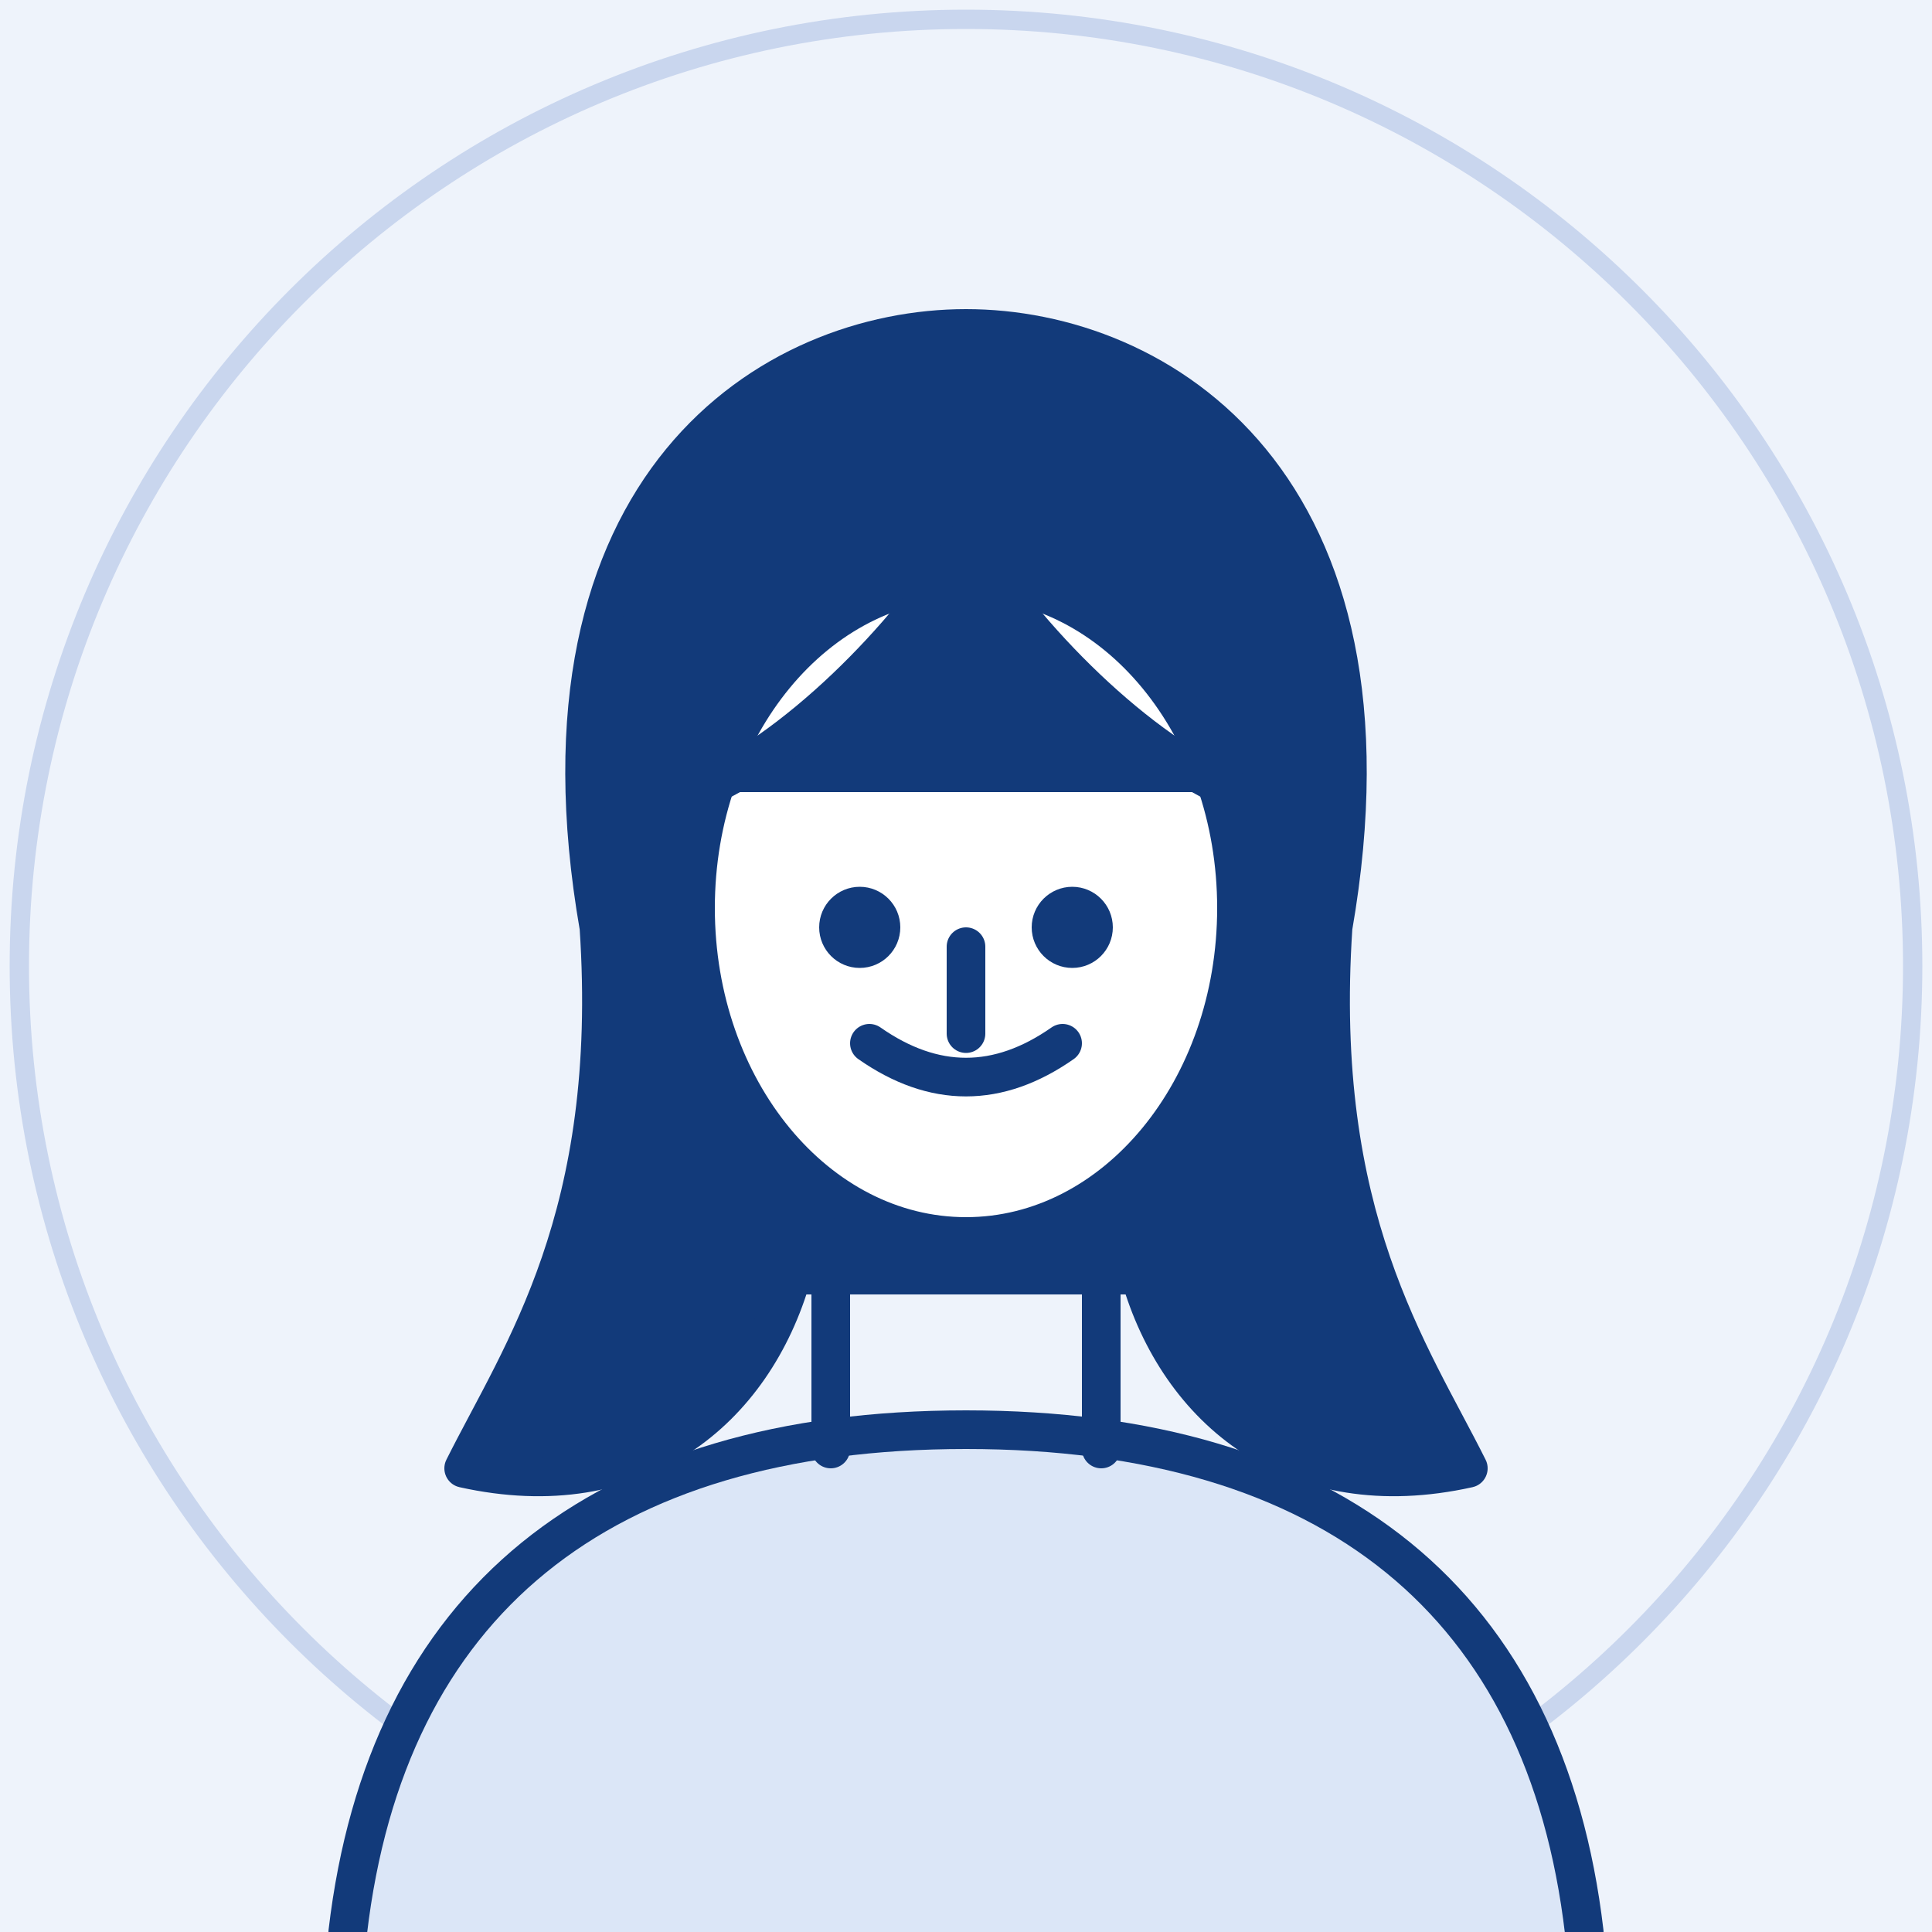
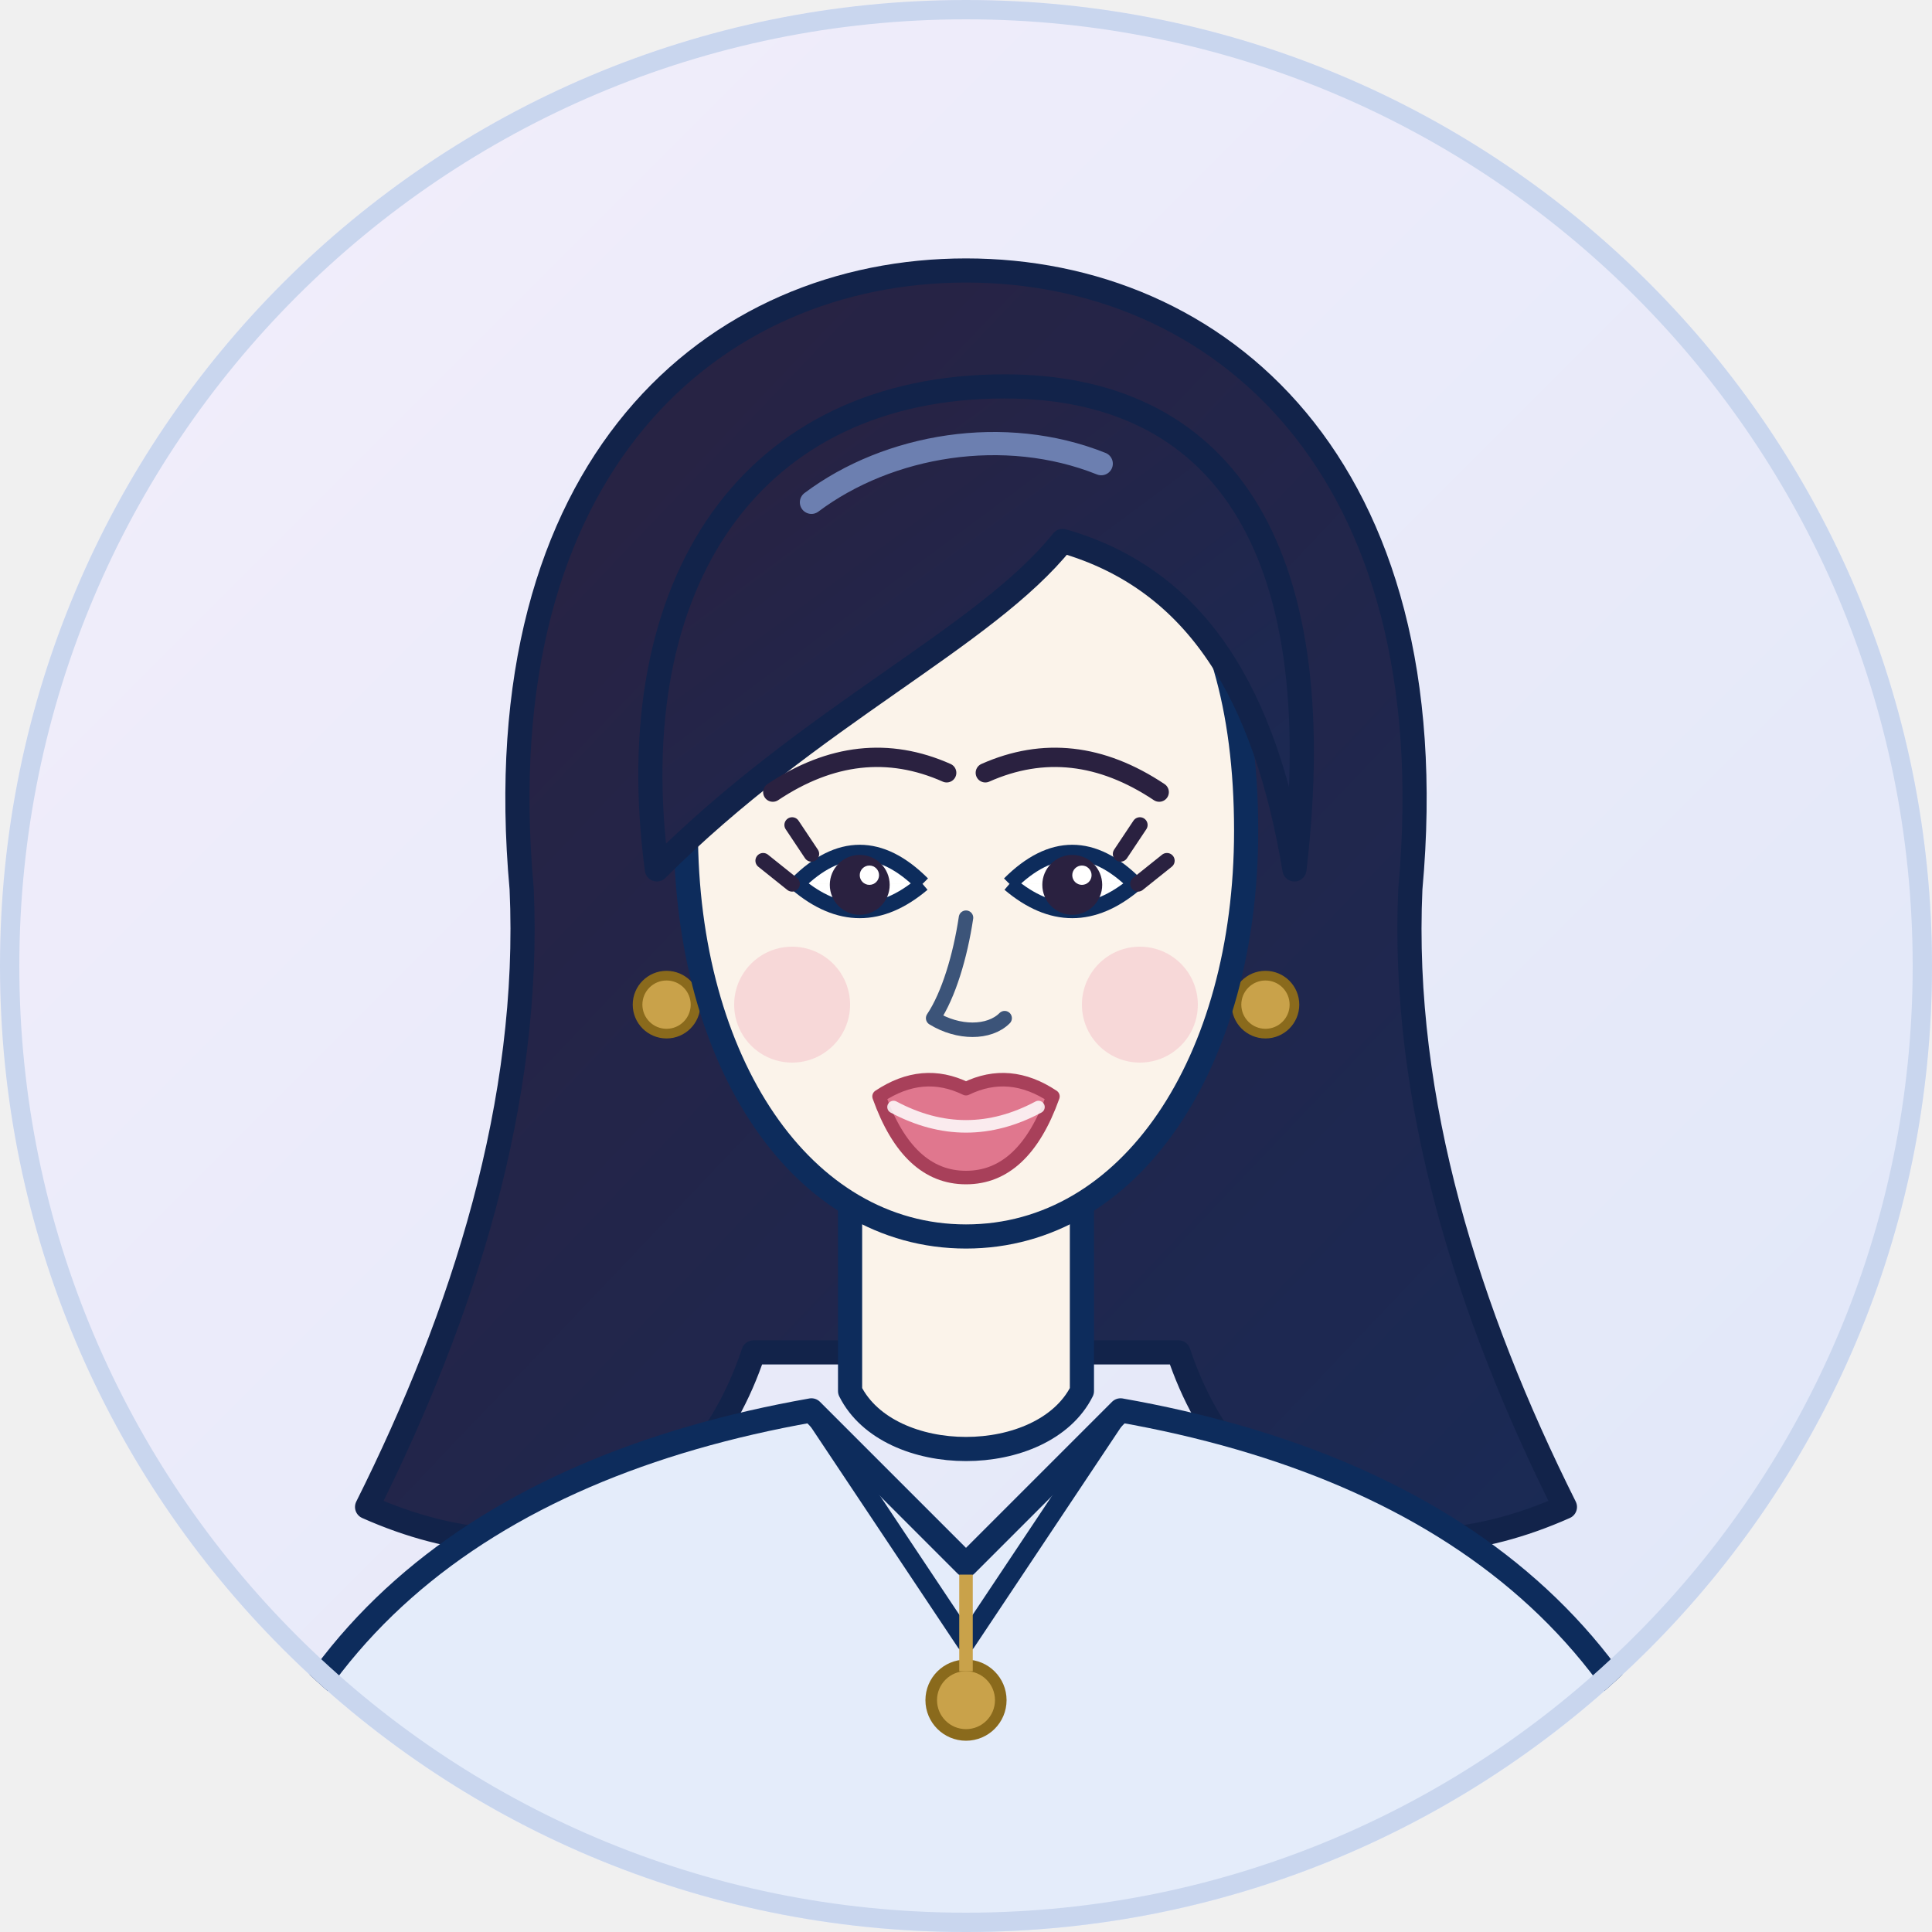
- <svg xmlns="http://www.w3.org/2000/svg" viewBox="0 0 200 200" role="img" aria-label="Sketch of a woman">
-   <rect width="200" height="200" fill="#eef3fb" />
-   <circle cx="100" cy="100" r="98" fill="none" stroke="#c9d6ee" stroke-width="2" />
-   <g fill="none" stroke="#123a7a" stroke-width="4" stroke-linecap="round" stroke-linejoin="round">
-     <path d="M36 200c4-34 26-52 64-52s60 18 64 52" fill="#dbe6f7" />
-     <path d="M86 128v22M114 128v22" />
-     <path d="M62 96c-8-46 18-62 38-62s46 16 38 62c-2 30 8 44 14 56-18 4-30-6-34-20H82c-4 14-16 24-34 20 6-12 16-26 14-56z" fill="#123a7a" />
-     <ellipse cx="100" cy="94" rx="28" ry="34" fill="#fff" />
-     <path d="M72 82c10-4 22-16 28-26 6 10 18 22 28 26" fill="#123a7a" />
-     <path d="M90 108q10 7 20 0" />
-     <circle cx="89" cy="96" r="2.2" fill="#123a7a" />
-     <circle cx="111" cy="96" r="2.2" fill="#123a7a" />
-     <path d="M100 98v9" />
+ <svg xmlns="http://www.w3.org/2000/svg" viewBox="0 0 200 200" role="img" aria-label="Sketch of a smiling young woman">
+   <defs>
+     <linearGradient id="bg" x1="0" y1="0" x2="1" y2="1">
+       <stop offset="0" stop-color="#f3eefb" />
+       <stop offset="1" stop-color="#dfe7f8" />
+     </linearGradient>
+     <linearGradient id="hair" x1="0" y1="0" x2="1" y2="1">
+       <stop offset="0" stop-color="#2a2140" />
+       <stop offset="1" stop-color="#1a2a55" />
+     </linearGradient>
+     <clipPath id="c">
+       <circle cx="100" cy="100" r="100" />
+     </clipPath>
+   </defs>
+   <g clip-path="url(#c)">
+     <rect width="200" height="200" fill="url(#bg)" />
+     <path d="M54 92c-4-44 20-64 46-64s50 20 46 64c-1 22 6 44 16 64-18 8-34 2-40-16H78c-6 18-22 24-40 16 10-20 17-42 16-64z" fill="url(#hair)" stroke="#12234a" stroke-width="2.5" stroke-linejoin="round" />
+     <path d="M22 204c4-34 28-52 62-58l16 16 16-16c34 6 58 24 62 58z" fill="#e4ecfa" stroke="#0d2c5c" stroke-width="2.5" stroke-linejoin="round" />
+     <path d="M84 146l16 24 16-24" fill="none" stroke="#0d2c5c" stroke-width="2" stroke-linecap="round" stroke-linejoin="round" />
+     <circle cx="100" cy="176" r="3.6" fill="#c9a24a" stroke="#8a6a1c" stroke-width="1.2" />
+     <path d="M100 163v10" stroke="#c9a24a" stroke-width="1.4" />
+     <path d="M88 114v30c4 8 20 8 24 0v-30z" fill="#fbf3ea" stroke="#0d2c5c" stroke-width="2.5" stroke-linejoin="round" />
+     <circle cx="69" cy="104" r="3" fill="#c9a24a" stroke="#8a6a1c" stroke-width="1" />
+     <circle cx="131" cy="104" r="3" fill="#c9a24a" stroke="#8a6a1c" stroke-width="1" />
+     <path d="M71 86c0-26 12-38 29-38s29 12 29 38c0 24-12 42-29 42S71 110 71 86z" fill="#fbf3ea" stroke="#0d2c5c" stroke-width="2.5" stroke-linejoin="round" />
+     <path d="M68 90c-4-30 10-50 36-50 22 0 34 16 30 50-3-18-10-30-24-34-8 10-26 18-42 34z" fill="url(#hair)" stroke="#12234a" stroke-width="2.5" stroke-linejoin="round" />
+     <path d="M84 52c8-6 20-8 30-4" fill="none" stroke="#6c7fb0" stroke-width="2.4" stroke-linecap="round" />
+     <path d="M80 82q9-6 18-2M102 80q9-4 18 2" fill="none" stroke="#2a2140" stroke-width="2" stroke-linecap="round" />
+     <path d="M82.5 91.5q6.5-6.5 13 0" fill="#fff" stroke="#0d2c5c" stroke-width="1.6" stroke-linejoin="round" />
+     <path d="M82.5 91.5q6.5 5.5 13 0" fill="#fff" stroke="#0d2c5c" stroke-width="1.6" />
+     <circle cx="89" cy="91.6" r="3.1" fill="#2a2140" />
+     <circle cx="90" cy="90.6" r="1" fill="#fff" />
+     <path d="M104.5 91.5q6.5-6.5 13 0" fill="#fff" stroke="#0d2c5c" stroke-width="1.6" stroke-linejoin="round" />
+     <path d="M104.5 91.5q6.5 5.5 13 0" fill="#fff" stroke="#0d2c5c" stroke-width="1.6" />
+     <circle cx="111" cy="91.6" r="3.1" fill="#2a2140" />
+     <circle cx="112" cy="90.6" r="1" fill="#fff" />
+     <path d="M82 91.5l-3-2.4M84 88.4l-2-3M117.8 91.5l3-2.4M116 88.4l2-3" stroke="#2a2140" stroke-width="1.6" stroke-linecap="round" />
+     <path d="M100 95c-.6 4-1.8 8-3.4 10.4 2.6 1.6 5.8 1.6 7.4 0" fill="none" stroke="#0d2c5c" stroke-width="1.5" stroke-linecap="round" stroke-linejoin="round" opacity=".8" />
+     <circle cx="82" cy="104" r="6" fill="#f2a6b8" opacity=".35" />
+     <circle cx="118" cy="104" r="6" fill="#f2a6b8" opacity=".35" />
+     <path d="M91 113.5q4.5-3 9-.8 4.5-2.2 9 .8-3 8.4-9 8.4t-9-8.4z" fill="#e0778e" stroke="#a8405a" stroke-width="1.4" stroke-linejoin="round" />
+     <path d="M92.5 114.6q7.5 4 15 0" fill="none" stroke="#fff" stroke-width="1.3" stroke-linecap="round" opacity=".85" />
  </g>
+   <circle cx="100" cy="100" r="99" fill="none" stroke="#c9d6ee" stroke-width="2" />
</svg>
